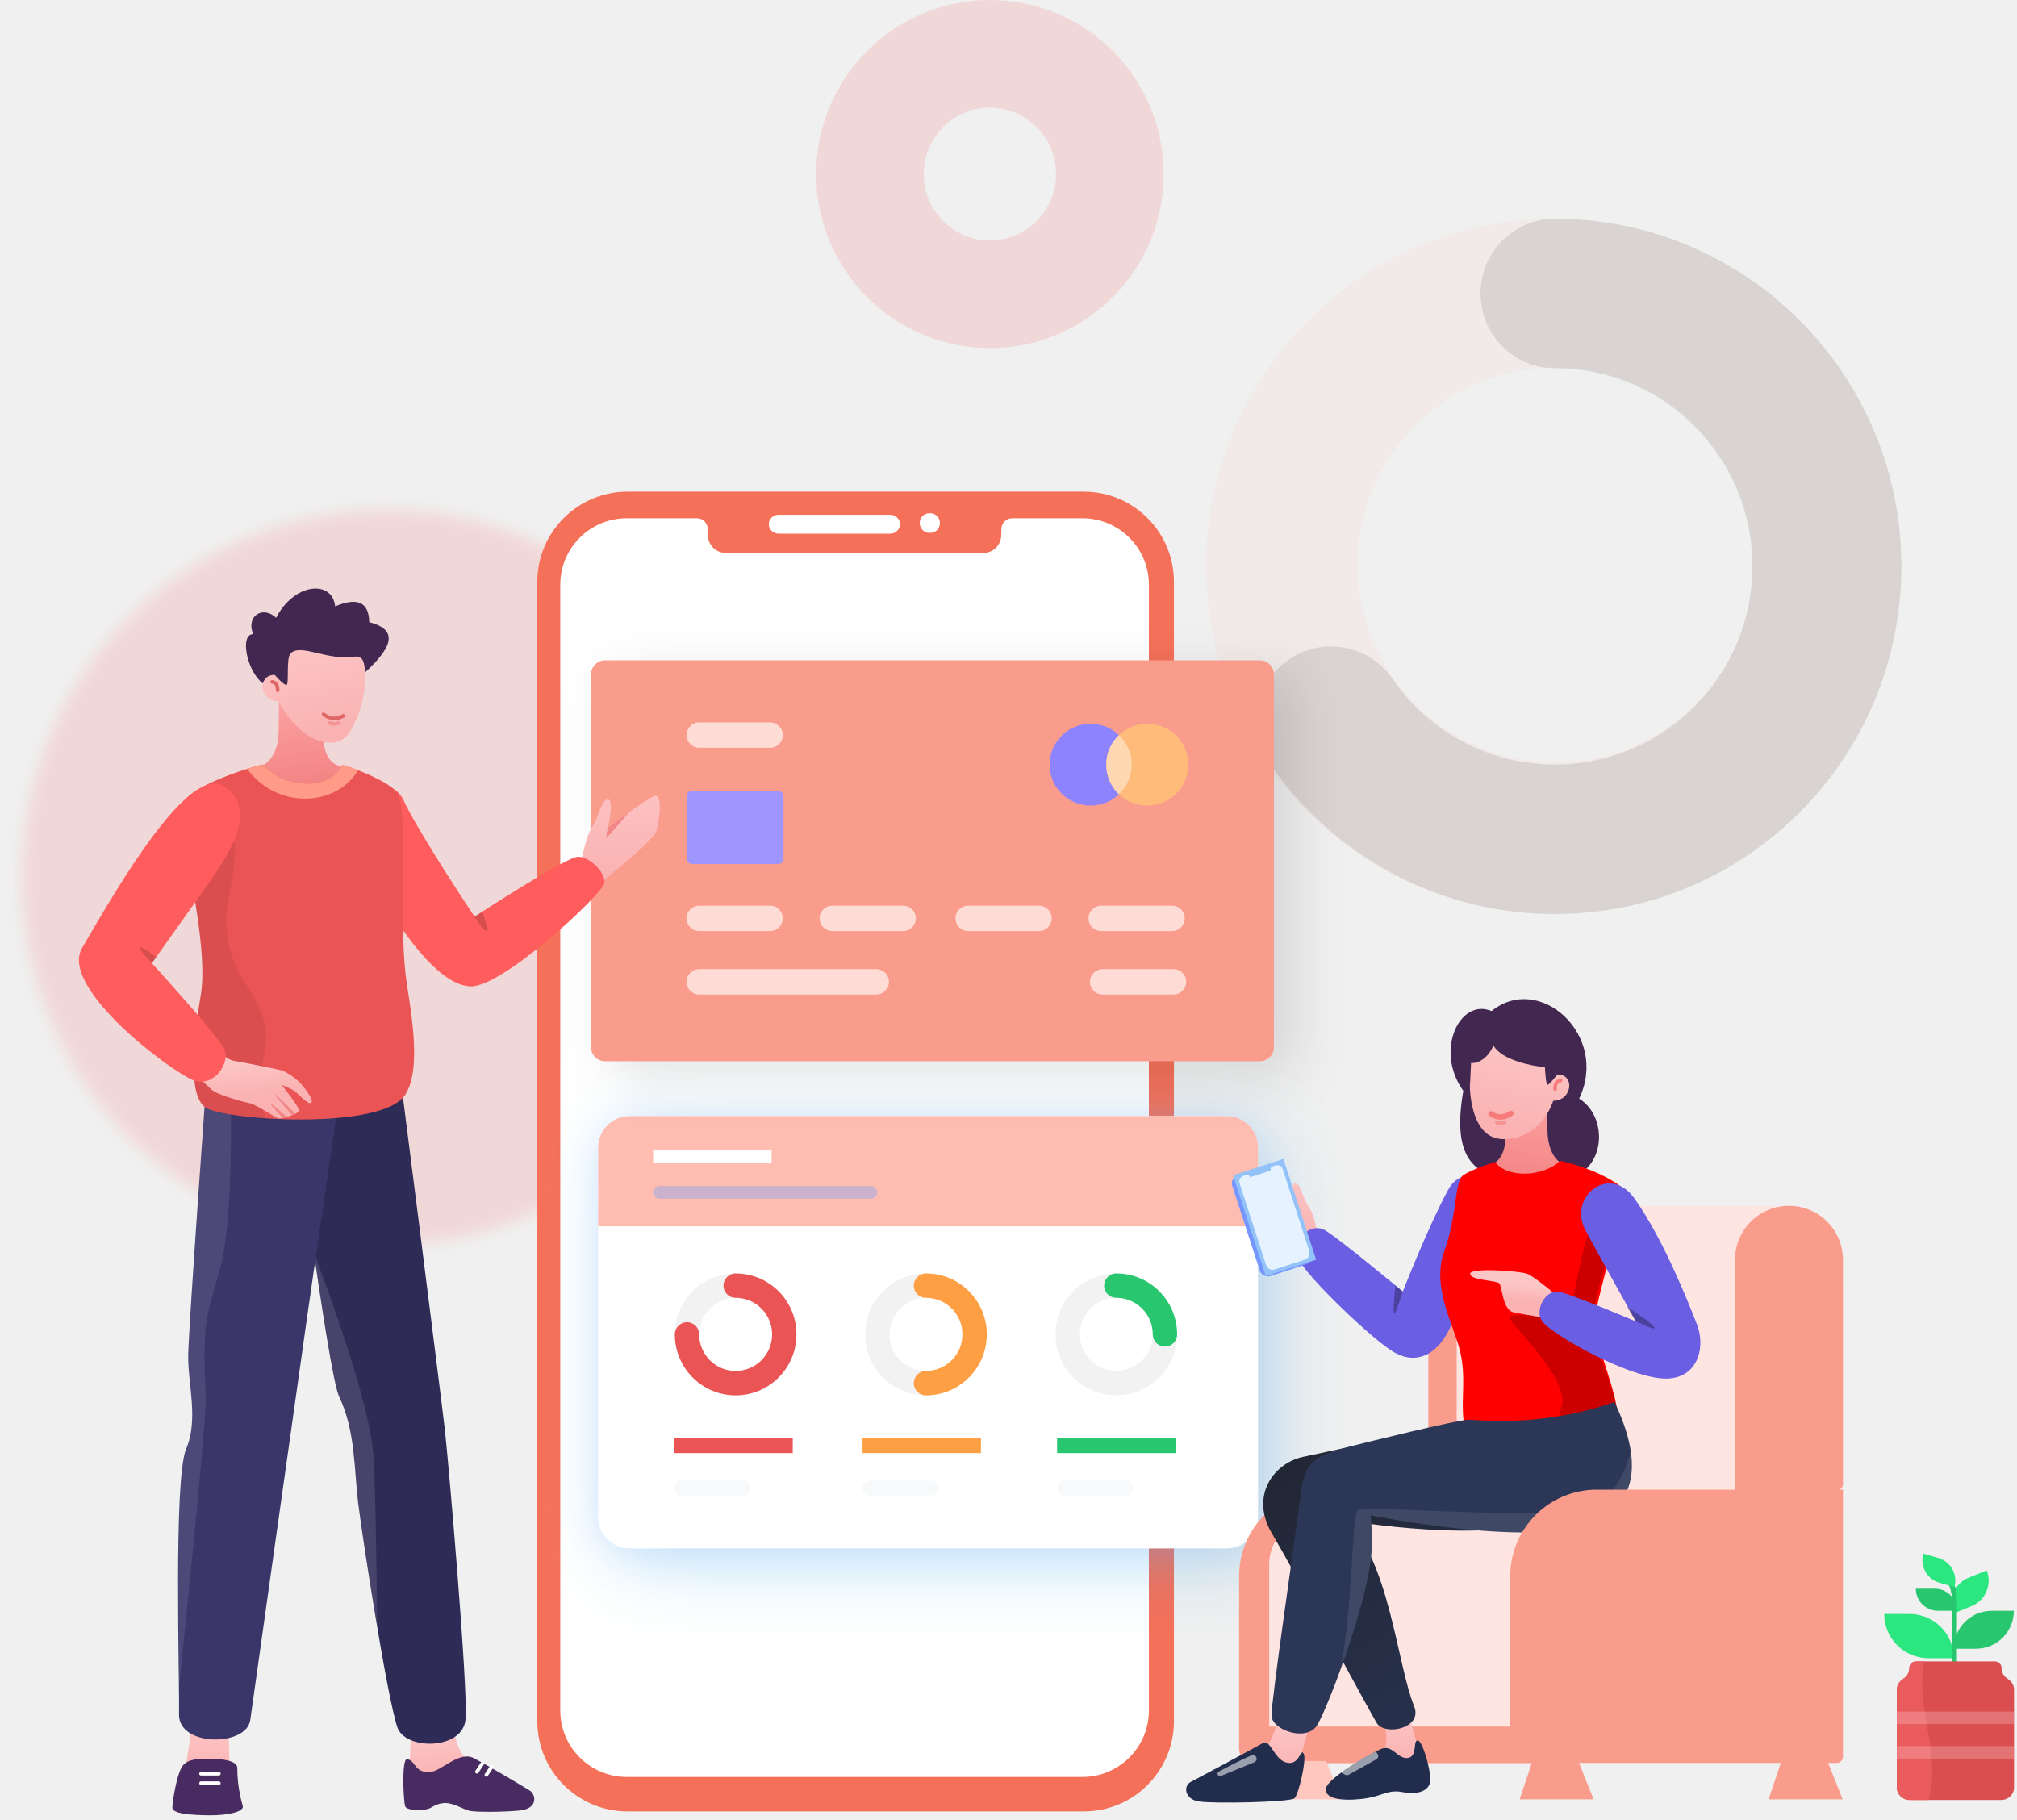
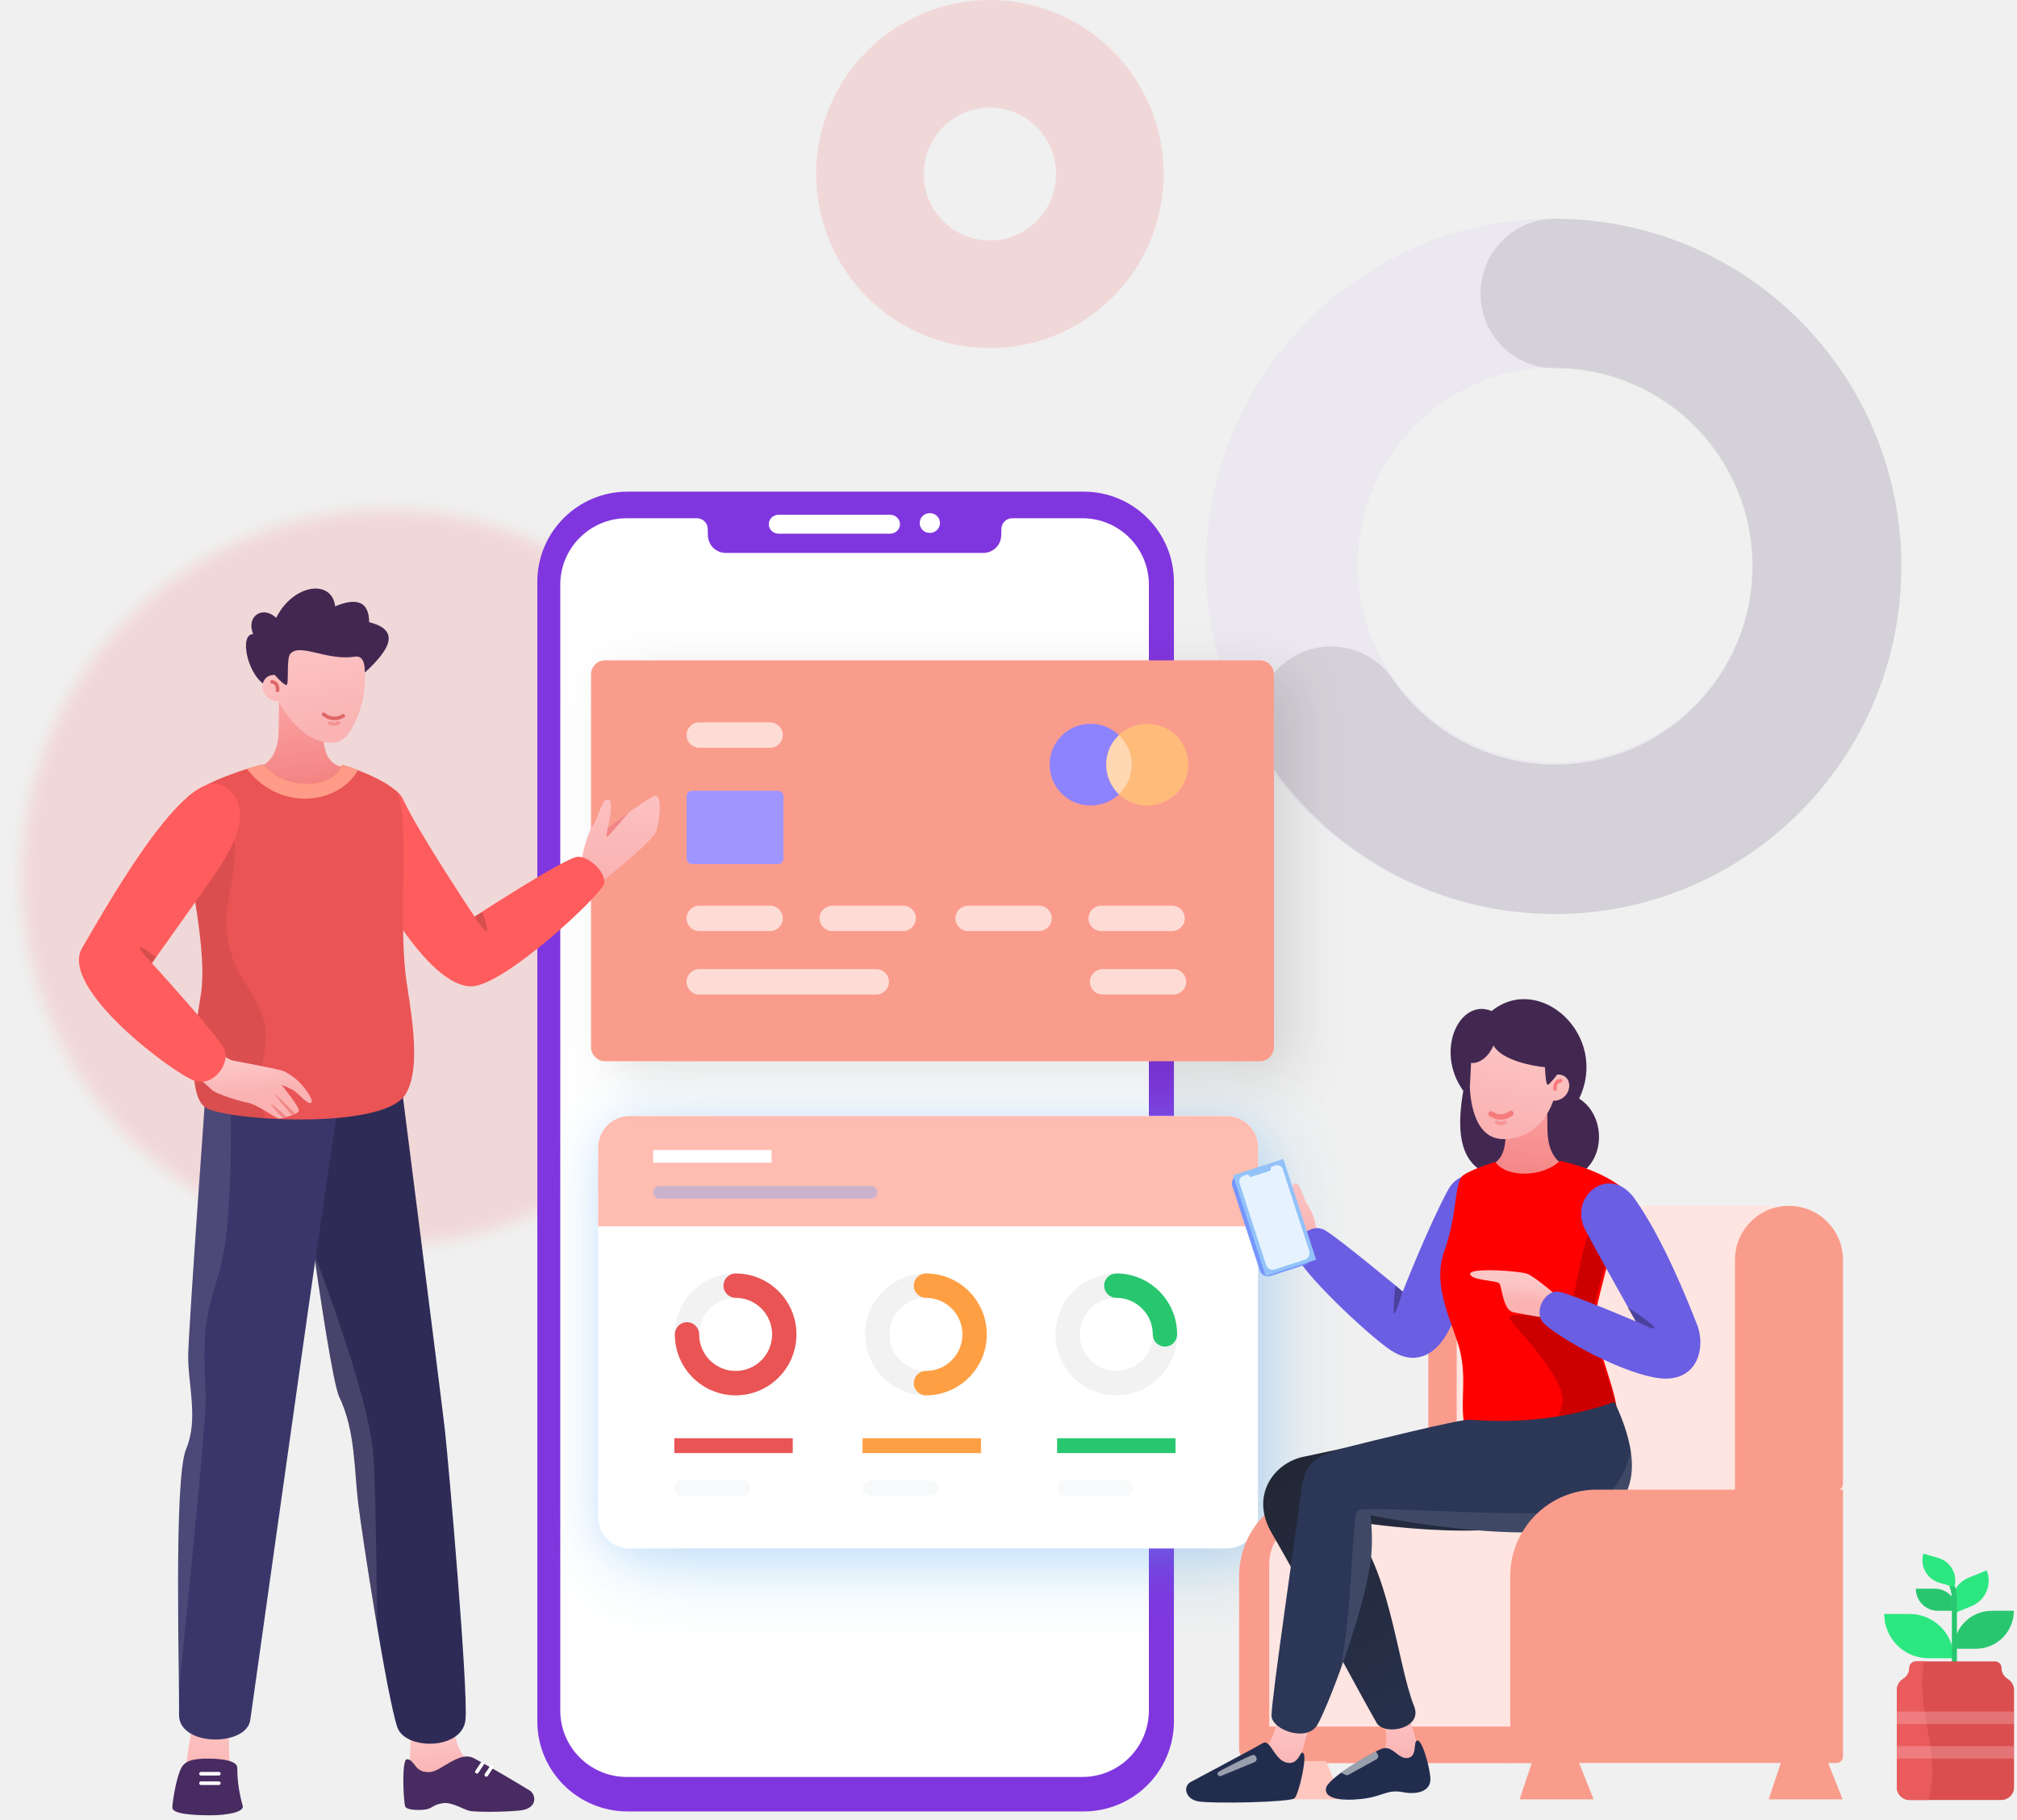
<svg xmlns="http://www.w3.org/2000/svg" xmlns:xlink="http://www.w3.org/1999/xlink" width="562px" height="507px" viewBox="0 0 562 507" version="1.1">
  <defs>
    <filter x="-2.9%" y="-2.9%" width="105.9%" height="105.9%" filterUnits="objectBoundingBox" id="filter-1">
      <feGaussianBlur stdDeviation="2" in="SourceGraphic" />
    </filter>
    <path d="M18.522,0 L38.087,0 C39.71,5.90024691e-16 41.039,1.291 41.086,2.913 L41.142,4.831 C41.219,7.521 43.423,9.661 46.114,9.661 L117.894,9.661 C120.585,9.661 122.788,7.521 122.866,4.831 L122.921,2.913 C122.968,1.291 124.297,2.07451057e-15 125.92,0 L145.486,0 C155.715,-2.00502105e-14 164.008,8.293 164.008,18.522 L164.008,332.223 C164.008,342.452 155.715,350.745 145.486,350.745 L18.522,350.745 C8.293,350.745 -2.29997126e-15,342.452 0,332.223 L0,18.522 C-4.8054561e-15,8.293 8.293,-8.77902741e-15 18.522,0 Z" id="path-2" />
    <path d="M8.757,0 L175.092,0 C179.928,-1.80700981e-14 183.848,3.921 183.848,8.757 L183.848,111.729 C183.848,116.565 179.928,120.486 175.092,120.486 L8.757,120.486 C3.921,120.486 -1.00658751e-14,116.565 0,111.729 L0,8.757 C-5.92265936e-16,3.921 3.921,4.44111258e-15 8.757,0 Z" id="path-4" />
    <filter x="-15.0%" y="-22.8%" width="135.4%" height="153.9%" filterUnits="objectBoundingBox" id="filter-6">
      <feOffset dx="5" dy="5" in="SourceAlpha" result="shadowOffsetOuter1" />
      <feGaussianBlur stdDeviation="10" in="shadowOffsetOuter1" result="shadowBlurOuter1" />
      <feColorMatrix values="0 0 0 0 0.076   0 0 0 0 0.583   0 0 0 0 0.879  0 0 0 0.229 0" type="matrix" in="shadowBlurOuter1" result="shadowMatrixOuter1" />
      <feOffset dx="0" dy="1" in="SourceAlpha" result="shadowOffsetOuter2" />
      <feGaussianBlur stdDeviation="5.5" in="shadowOffsetOuter2" result="shadowBlurOuter2" />
      <feColorMatrix values="0 0 0 0 0.504   0 0 0 0 0.7   0 0 0 0 1  0 0 0 0.234 0" type="matrix" in="shadowBlurOuter2" result="shadowMatrixOuter2" />
      <feMerge>
        <feMergeNode in="shadowMatrixOuter1" />
        <feMergeNode in="shadowMatrixOuter2" />
      </feMerge>
    </filter>
    <path d="M3.944,0 L186.337,0 C188.515,0 190.281,1.771 190.281,3.955 L190.281,107.769 C190.281,109.953 188.515,111.723 186.337,111.723 L3.944,111.723 C1.766,111.723 0,109.953 0,107.769 L0,3.955 C0,1.771 1.766,0 3.944,0 Z" id="path-7" />
    <filter x="-9.5%" y="-17.9%" width="125.2%" height="143.0%" filterUnits="objectBoundingBox" id="filter-8">
      <feOffset dx="6" dy="4" in="SourceAlpha" result="shadowOffsetOuter1" />
      <feGaussianBlur stdDeviation="7" in="shadowOffsetOuter1" result="shadowBlurOuter1" />
      <feColorMatrix values="0 0 0 0 0.019   0 0 0 0 0.019   0 0 0 0 0.019  0 0 0 0.11 0" type="matrix" in="shadowBlurOuter1" />
    </filter>
    <linearGradient x1="42.314%" y1="12.631%" x2="50%" y2="69.62%" id="linearGradient-9">
      <stop stop-color="#FDC6C6" offset="0%" />
      <stop stop-color="#FAB2B2" offset="100%" />
    </linearGradient>
    <linearGradient x1="46.204%" y1="-28.186%" x2="50%" y2="91.05%" id="linearGradient-10">
      <stop stop-color="#FDC6C6" offset="0%" />
      <stop stop-color="#FAB2B2" offset="100%" />
    </linearGradient>
    <linearGradient x1="44.814%" y1="-28.186%" x2="62.813%" y2="121.547%" id="linearGradient-11">
      <stop stop-color="#FFAFAF" offset="0%" />
      <stop stop-color="#F07777" offset="100%" />
    </linearGradient>
    <linearGradient x1="31.713%" y1="-6.922%" x2="55.144%" y2="91.239%" id="linearGradient-12">
      <stop stop-color="#FDC6C6" offset="0%" />
      <stop stop-color="#FAB2B2" offset="100%" />
    </linearGradient>
    <linearGradient x1="45.013%" y1="-28.186%" x2="50%" y2="91.05%" id="linearGradient-13">
      <stop stop-color="#FDC6C6" offset="0%" />
      <stop stop-color="#FAB2B2" offset="100%" />
    </linearGradient>
    <linearGradient x1="42.314%" y1="21.16%" x2="50%" y2="65.142%" id="linearGradient-14">
      <stop stop-color="#FDC6C6" offset="0%" />
      <stop stop-color="#FAB2B2" offset="100%" />
    </linearGradient>
    <linearGradient x1="45.136%" y1="-28.186%" x2="62.017%" y2="121.547%" id="linearGradient-15">
      <stop stop-color="#FFAFAF" offset="0%" />
      <stop stop-color="#F07777" offset="100%" />
    </linearGradient>
    <linearGradient x1="31.713%" y1="-6.211%" x2="55.144%" y2="90.724%" id="linearGradient-16">
      <stop stop-color="#FDC6C6" offset="0%" />
      <stop stop-color="#FAB2B2" offset="100%" />
    </linearGradient>
    <linearGradient x1="42.314%" y1="-3.865%" x2="50%" y2="78.281%" id="linearGradient-17">
      <stop stop-color="#FDC6C6" offset="0%" />
      <stop stop-color="#FAB2B2" offset="100%" />
    </linearGradient>
    <linearGradient x1="28.503%" y1="98.647%" x2="77.061%" y2="9.201%" id="linearGradient-18">
      <stop stop-color="#28324F" offset="0%" />
      <stop stop-color="#222735" offset="100%" />
    </linearGradient>
    <linearGradient x1="44.36%" y1="-28.186%" x2="50%" y2="91.05%" id="linearGradient-19">
      <stop stop-color="#FDC6C6" offset="0%" />
      <stop stop-color="#FAB2B2" offset="100%" />
    </linearGradient>
    <linearGradient x1="42.314%" y1="28.061%" x2="50%" y2="61.519%" id="linearGradient-20">
      <stop stop-color="#FDC6C6" offset="0%" />
      <stop stop-color="#FAB2B2" offset="100%" />
    </linearGradient>
    <linearGradient x1="42.314%" y1="8.533%" x2="50%" y2="71.772%" id="linearGradient-21">
      <stop stop-color="#FDC6C6" offset="0%" />
      <stop stop-color="#FAB2B2" offset="100%" />
    </linearGradient>
    <path d="M5.338,0 L27.313,0 C28.339,0 29.171,0.815 29.171,1.82 L29.171,1.872 C29.171,2.984 29.712,4.03 30.626,4.688 L31.196,5.099 C32.111,5.757 32.651,6.803 32.651,7.915 L32.651,35.125 C32.651,37.055 31.053,38.62 29.082,38.62 L3.568,38.62 C1.598,38.62 1.64410348e-13,37.055 1.64410348e-13,35.125 L1.64410348e-13,7.915 C1.64410348e-13,6.803 0.54,5.757 1.455,5.099 L2.024,4.688 C2.878,4.074 3.405,3.122 3.472,2.094 L3.479,1.82 C3.479,0.815 4.311,0 5.338,0 Z" id="path-22" />
  </defs>
  <g id="📝-Pages-New" stroke="none" stroke-width="1" fill="none" fill-rule="evenodd">
    <g id="Error" transform="translate(-436, -279)">
      <g id="Illustration" transform="translate(442, 294)">
        <g id="Shape">
          <ellipse id="Oval" fill="red" opacity="0.1" filter="url(#filter-1)" cx="101.745" cy="229.5" rx="101.745" ry="102.5" />
-           <path d="M426.906,45.956 C373.404,45.956 330.032,89.326 330.032,142.826 C330.032,196.326 373.404,239.696 426.906,239.696 C480.408,239.696 523.78,196.326 523.78,142.826 C523.78,89.326 480.408,45.956 426.906,45.956 Z M427.346,87.346 C457.745,87.346 482.388,111.988 482.388,142.386 C482.388,172.784 457.745,197.426 427.346,197.426 C396.947,197.426 372.304,172.784 372.304,142.386 C372.304,111.988 396.947,87.346 427.346,87.346 Z" id="Oval" fill="#F57059" fill-rule="nonzero" opacity="0.05" />
+           <path d="M426.906,45.956 C373.404,45.956 330.032,89.326 330.032,142.826 C330.032,196.326 373.404,239.696 426.906,239.696 C480.408,239.696 523.78,196.326 523.78,142.826 C523.78,89.326 480.408,45.956 426.906,45.956 Z M427.346,87.346 C457.745,87.346 482.388,111.988 482.388,142.386 C482.388,172.784 457.745,197.426 427.346,197.426 C396.947,197.426 372.304,172.784 372.304,142.386 C372.304,111.988 396.947,87.346 427.346,87.346 Z" id="Oval" fill="#8036de" fill-rule="nonzero" opacity="0.05" />
          <ellipse id="Oval" stroke="red" stroke-width="30" opacity="0.1" cx="269.823" cy="33.5" rx="33.416" ry="33.5" />
          <path d="M427.271,45.956 C480.572,45.956 523.78,89.326 523.78,142.826 C523.78,196.326 480.572,239.696 427.271,239.696 C395.161,239.696 365.687,223.816 347.797,197.796 C341.287,188.326 343.657,175.352 353.091,168.817 C362.43,162.348 375.192,164.615 381.764,173.849 L381.961,174.131 C392.182,188.997 408.951,198.032 427.271,198.032 C457.647,198.032 482.271,173.315 482.271,142.826 C482.271,112.642 458.137,88.116 428.181,87.628 L427.271,87.621 C415.809,87.621 406.517,78.294 406.517,66.788 C406.517,55.283 415.809,45.956 427.271,45.956 Z" id="Path" fill="#000" fill-rule="nonzero" opacity="0.1" />
        </g>
        <g id="Mobile-Banking-App" transform="translate(16, 122)">
          <g id="Phone3" transform="translate(127.7104, 0)">
-             <path d="M25.137,0 L152.247,0 C166.13,-2.55022564e-15 177.384,11.254 177.384,25.137 L177.384,342.625 C177.384,356.508 166.13,367.762 152.247,367.762 L25.137,367.762 C11.254,367.762 -2.32880507e-14,356.508 -2.49882011e-14,342.625 L-2.49882011e-14,25.137 C-2.66883515e-14,11.254 11.254,2.55022564e-15 25.137,0 Z" id="Rectangle" fill="#F57059" />
+             <path d="M25.137,0 L152.247,0 C166.13,-2.55022564e-15 177.384,11.254 177.384,25.137 L177.384,342.625 C177.384,356.508 166.13,367.762 152.247,367.762 L25.137,367.762 C11.254,367.762 -2.32880507e-14,356.508 -2.49882011e-14,342.625 L-2.49882011e-14,25.137 C-2.66883515e-14,11.254 11.254,2.55022564e-15 25.137,0 Z" id="Rectangle" fill="#8036de" />
            <g id="Group-48" transform="translate(6.397456, 7.41094)">
              <mask id="mask-3" fill="white">
                <use xlink:href="#path-2" />
              </mask>
              <use id="Rectangle" fill="#FFFFFF" xlink:href="#path-2" />
              <ellipse id="Oval" fill-opacity="0.549" fill="#E97EFF" mask="url(#mask-3)" cx="62.18" cy="213.477" rx="14.067" ry="14.053" />
              <path d="M24.589,60.217 L140.653,60.217 C143.199,60.217 145.264,62.281 145.264,64.828 C145.264,67.374 143.199,69.439 140.653,69.439 L24.589,69.439 C22.043,69.439 19.978,67.374 19.978,64.828 C19.978,62.281 22.043,60.217 24.589,60.217 Z" id="Rectangle" fill-opacity="0.549" fill="#E97EFF" mask="url(#mask-3)" />
            </g>
            <path d="M98.307,6.438 C99.824,6.438 101.054,7.618 101.054,9.073 C101.054,10.496 99.878,11.655 98.408,11.706 L98.307,11.708 L67.24,11.708 C65.722,11.708 64.492,10.528 64.492,9.073 C64.492,7.65 65.668,6.491 67.139,6.44 L67.24,6.438 L98.307,6.438 Z" id="Path" fill="#fff" fill-rule="nonzero" />
            <path d="M109.441,5.999 C110.958,5.999 112.188,7.228 112.188,8.744 C112.188,10.226 111.012,11.434 109.542,11.487 L109.441,11.488 L109.297,11.488 C107.779,11.488 106.549,10.26 106.549,8.744 C106.549,7.262 107.725,6.054 109.196,6.001 L109.297,5.999 L109.441,5.999 Z" id="Path" fill="#fff" fill-rule="nonzero" />
          </g>
          <g id="BoardPieChart" transform="translate(144.6719, 174)">
            <mask id="mask-5" fill="white">
              <use xlink:href="#path-4" />
            </mask>
            <g id="Rectangle">
              <use fill="black" fill-opacity="1" filter="url(#filter-6)" xlink:href="#path-4" />
              <use fill="#FFFFFF" fill-rule="evenodd" xlink:href="#path-4" />
            </g>
            <polygon id="Rectangle" fill="#ffbcb0" mask="url(#mask-5)" points="-4.125 -4.725 188.562 -4.725 188.562 30.712 -4.125 30.712" />
            <path d="M17.093,19.49 L76.01,19.49 C76.989,19.49 77.782,20.284 77.782,21.262 C77.782,22.241 76.989,23.034 76.01,23.034 L17.093,23.034 C16.114,23.034 15.321,22.241 15.321,21.262 C15.321,20.284 16.114,19.49 17.093,19.49 Z" id="Rectangle" fill="#6FA3FF" opacity="0.366" mask="url(#mask-5)" />
            <rect id="Rectangle" fill="#FFFFFF" mask="url(#mask-5)" x="15.321" y="9.45" width="32.998" height="3.544" />
            <rect id="Rectangle" fill="#EA5455" mask="url(#mask-5)" x="21.213" y="89.774" width="32.998" height="4.134" />
            <path d="M23.28,101.586 L40.359,101.586 C41.501,101.586 42.427,102.512 42.427,103.653 C42.427,104.795 41.501,105.72 40.359,105.72 L23.28,105.72 C22.139,105.72 21.213,104.795 21.213,103.653 C21.213,102.512 22.139,101.586 23.28,101.586 Z" id="Rectangle" fill="#F8F9FA" mask="url(#mask-5)" />
            <rect id="Rectangle" fill="#FF9F43" fill-rule="nonzero" mask="url(#mask-5)" x="73.657" y="89.774" width="32.998" height="4.134" />
            <path d="M75.724,101.586 L92.803,101.586 C93.945,101.586 94.87,102.512 94.87,103.653 C94.87,104.795 93.945,105.72 92.803,105.72 L75.724,105.72 C74.583,105.72 73.657,104.795 73.657,103.653 C73.657,102.512 74.583,101.586 75.724,101.586 Z" id="Rectangle" fill="#F8F9FA" mask="url(#mask-5)" />
            <rect id="Rectangle" fill="#28C76F" mask="url(#mask-5)" x="127.869" y="89.774" width="32.998" height="4.134" />
            <path d="M129.936,101.586 L147.015,101.586 C148.157,101.586 149.082,102.512 149.082,103.653 C149.082,104.795 148.157,105.72 147.015,105.72 L129.936,105.72 C128.794,105.72 127.869,104.795 127.869,103.653 C127.869,102.512 128.794,101.586 129.936,101.586 Z" id="Rectangle" fill="#F8F9FA" mask="url(#mask-5)" />
            <g id="Group-37" mask="url(#mask-5)">
              <g transform="translate(21.21326, 46.65873)" id="Group-5">
                <g transform="translate(0.147314, 0.147654)" />
              </g>
            </g>
            <g id="Group-3" mask="url(#mask-5)">
              <g transform="translate(127.4269, 43.8533)">
                <path d="M16.941,33.96 C26.297,33.96 33.882,26.358 33.882,16.98 C33.882,7.602 26.297,0 16.941,0 C7.585,0 0,7.602 0,16.98 C0,26.358 7.585,33.96 16.941,33.96 Z M16.941,27.168 C11.327,27.168 6.776,22.607 6.776,16.98 C6.776,11.353 11.327,6.792 16.941,6.792 C22.555,6.792 27.106,11.353 27.106,16.98 C27.106,22.607 22.555,27.168 16.941,27.168 Z" id="Oval" fill="#F2F2F2" />
                <path d="M33.882,16.98 C33.882,7.602 26.297,0 16.941,0 C15.07,0 13.553,1.52 13.553,3.396 C13.553,5.272 15.07,6.792 16.941,6.792 C22.491,6.792 27.002,11.25 27.104,16.789 L27.106,16.98 C27.106,18.856 28.623,20.376 30.494,20.376 C32.365,20.376 33.882,18.856 33.882,16.98 Z" id="Path" fill="#28C76F" />
              </g>
            </g>
            <g id="Group-4" mask="url(#mask-5)">
              <g transform="translate(74.39373, 43.8533)">
                <path d="M16.941,33.96 C26.297,33.96 33.882,26.358 33.882,16.98 C33.882,7.602 26.297,0 16.941,0 C7.585,0 0,7.602 0,16.98 C0,26.358 7.585,33.96 16.941,33.96 Z M16.941,27.168 C11.327,27.168 6.776,22.607 6.776,16.98 C6.776,11.353 11.327,6.792 16.941,6.792 C22.555,6.792 27.106,11.353 27.106,16.98 C27.106,22.607 22.555,27.168 16.941,27.168 Z" id="Oval" fill="#F2F2F2" fill-rule="evenodd" />
                <path d="M16.941,33.96 C26.297,33.96 33.882,26.358 33.882,16.98 C33.882,7.602 26.297,0 16.941,0 C15.07,0 13.553,1.52 13.553,3.396 C13.553,5.272 15.07,6.792 16.941,6.792 C22.555,6.792 27.106,11.353 27.106,16.98 C27.106,22.543 22.658,27.065 17.132,27.167 L16.941,27.168 C15.07,27.168 13.553,28.689 13.553,30.564 C13.553,32.44 15.07,33.96 16.941,33.96 Z" id="Path" fill="#FF9F43" fill-rule="nonzero" />
              </g>
            </g>
            <g id="Group-6" mask="url(#mask-5)">
              <g transform="translate(21.36058, 43.8533)">
                <path d="M16.941,33.96 C26.297,33.96 33.882,26.358 33.882,16.98 C33.882,7.602 26.297,0 16.941,0 C7.585,0 0,7.602 0,16.98 C0,26.358 7.585,33.96 16.941,33.96 Z M16.941,27.168 C11.327,27.168 6.776,22.607 6.776,16.98 C6.776,11.353 11.327,6.792 16.941,6.792 C22.555,6.792 27.106,11.353 27.106,16.98 C27.106,22.607 22.555,27.168 16.941,27.168 Z" id="Oval" fill="#F2F2F2" />
                <path d="M0,16.98 C0,26.358 7.585,33.96 16.941,33.96 C26.297,33.96 33.882,26.358 33.882,16.98 C33.882,7.602 26.297,0 16.941,0 C15.07,0 13.553,1.52 13.553,3.396 C13.553,5.272 15.07,6.792 16.941,6.792 C22.555,6.792 27.106,11.353 27.106,16.98 C27.106,22.607 22.555,27.168 16.941,27.168 C11.327,27.168 6.776,22.607 6.776,16.98 C6.776,15.105 5.259,13.584 3.388,13.584 C1.517,13.584 0,15.105 0,16.98 Z" id="Path" fill="#EA5455" />
              </g>
            </g>
          </g>
          <g id="VisaCard2" transform="translate(142.6764, 47)">
            <g id="Rectangle">
              <use fill="black" fill-opacity="1" filter="url(#filter-8)" xlink:href="#path-7" />
              <use fill="#fa9c8c" fill-rule="evenodd" xlink:href="#path-7" />
            </g>
            <g id="Group-46" transform="translate(26.61962, 16.69957)">
              <g id="Group-45" transform="translate(0, 0.982327)">
                <g id="Group-43" transform="translate(101.1545, 0)">
                  <ellipse id="Oval" fill="#8E83FF" cx="11.437" cy="11.395" rx="11.437" ry="11.395" />
                  <ellipse id="Oval-Copy-10" fill="#FFBB7A" cx="27.211" cy="11.395" rx="11.437" ry="11.395" />
                  <path d="M19.22,3.243 L19.325,3.145 C21.511,5.22 22.873,8.149 22.873,11.395 C22.873,14.641 21.511,17.57 19.325,19.645 C17.137,17.571 15.775,14.641 15.775,11.395 C15.775,8.2 17.094,5.312 19.22,3.243 L19.325,3.145 L19.22,3.243 Z" id="Path" fill-opacity="0.416" fill="#FFFFFF" />
                </g>
                <path d="M1.577,18.664 L25.437,18.664 C26.308,18.664 27.014,19.368 27.014,20.236 L27.014,37.525 C27.014,38.393 26.308,39.097 25.437,39.097 L1.577,39.097 C0.706,39.097 4.37832775e-14,38.393 4.37832775e-14,37.525 L4.37832775e-14,20.236 C4.37832775e-14,19.368 0.706,18.664 1.577,18.664 Z" id="Rectangle" fill="#9F95FF" />
              </g>
              <g id="Group-44" transform="translate(0, 0.589397)" fill="#FFFFFF" fill-opacity="0.647">
                <path d="M3.549,51.081 L23.268,51.081 C25.228,51.081 26.817,52.664 26.817,54.617 C26.817,56.57 25.228,58.154 23.268,58.154 L3.549,58.154 C1.589,58.154 -9.10692171e-14,56.57 -9.10692171e-14,54.617 C-9.10692171e-14,52.664 1.589,51.081 3.549,51.081 Z" id="Rectangle" />
                <path d="M3.549,68.763 L52.845,68.763 C54.805,68.763 56.394,70.346 56.394,72.299 C56.394,74.252 54.805,75.836 52.845,75.836 L3.549,75.836 C1.589,75.836 -8.7566555e-14,74.252 -8.7566555e-14,72.299 C-8.7566555e-14,70.346 1.589,68.763 3.549,68.763 Z" id="Rectangle" />
                <path d="M115.943,68.763 L135.661,68.763 C137.622,68.763 139.211,70.346 139.211,72.299 C139.211,74.252 137.622,75.836 135.661,75.836 L115.943,75.836 C113.983,75.836 112.394,74.252 112.394,72.299 C112.394,70.346 113.983,68.763 115.943,68.763 Z" id="Rectangle" />
                <path d="M3.549,0 L23.268,0 C25.228,0 26.817,1.583 26.817,3.536 C26.817,5.489 25.228,7.073 23.268,7.073 L3.549,7.073 C1.589,7.073 0,5.489 0,3.536 C0,1.583 1.589,0 3.549,0 Z" id="Rectangle" />
                <path d="M40.62,51.081 L60.338,51.081 C62.298,51.081 63.887,52.664 63.887,54.617 C63.887,56.57 62.298,58.154 60.338,58.154 L40.62,58.154 C38.659,58.154 37.07,56.57 37.07,54.617 C37.07,52.664 38.659,51.081 40.62,51.081 Z" id="Rectangle-Copy-38" />
                <path d="M78.479,51.081 L98.197,51.081 C100.157,51.081 101.746,52.664 101.746,54.617 C101.746,56.57 100.157,58.154 98.197,58.154 L78.479,58.154 C76.518,58.154 74.929,56.57 74.929,54.617 C74.929,52.664 76.518,51.081 78.479,51.081 Z" id="Rectangle-Copy-39" />
                <path d="M115.549,51.081 L135.267,51.081 C137.227,51.081 138.816,52.664 138.816,54.617 C138.816,56.57 137.227,58.154 135.267,58.154 L115.549,58.154 C113.589,58.154 112,56.57 112,54.617 C112,52.664 113.589,51.081 115.549,51.081 Z" id="Rectangle-Copy-40" />
              </g>
            </g>
          </g>
          <g id="Men1.1" transform="translate(0, 27)">
            <g id="LLeg" transform="translate(58.5127, 131.4736)">
              <path d="M45.86,184.217 C45.86,184.217 45.724,192.9 51.056,195.984 C56.388,199.069 64.65,204.8 64.65,204.8 L33.223,205.865 L34.119,184.139 L45.86,184.217 Z" id="Path" fill="url(#linearGradient-9)" />
              <path d="M32.892,194.731 C35.322,194.982 34.791,198.497 39.2,198.326 C42.413,198.201 47.424,192.275 51.546,194.47 C57.837,197.82 65.214,202.338 67.023,203.413 C68.832,204.49 69.547,208.547 64.202,209.045 C59.09,209.521 52.191,209.468 50.462,209.153 C48.734,208.838 45.528,206.634 42.948,206.986 C40.369,207.339 40.075,208.228 38.634,208.622 C37.192,209.016 32.841,209.101 32.39,207.886 C31.872,206.492 31.353,194.573 32.892,194.731 Z" id="Path" fill="#482B61" />
              <path d="M30.456,-1.74975703e-14 C30.456,-1.74975703e-14 42.444,94.099 43.447,102.998 C44.449,111.898 49.952,175.205 49.199,183.65 C48.432,192.25 32.344,192.296 30.186,185.808 C27.232,176.926 20.404,132.541 19.274,123.272 C18.145,114.003 18.542,103.242 14.003,93.751 C10.753,86.956 -3.0465246e-14,2.413 -3.0465246e-14,2.413 L30.456,-1.74975703e-14 Z" id="Path" fill="#2F2B57" />
              <path d="M23.41,108.74 L23.452,109.164 C23.91,114.079 24.294,130.36 24.603,158.008 L23.913,153.878 C21.749,140.784 19.828,127.813 19.274,123.272 C18.169,114.196 18.526,103.69 14.28,94.346 L14.003,93.751 C12.573,90.761 9.689,72.711 6.908,53.437 L7.782,55.775 C17.065,80.742 22.275,98.398 23.41,108.74 Z" id="Path" fill-opacity="0.192" fill="#FFFFFF" opacity="0.591" />
              <line x1="53.869" y1="195.981" x2="52.366" y2="198.23" id="Path-10" stroke="#FFFFFF" stroke-linecap="round" />
              <line x1="56.495" y1="196.86" x2="54.991" y2="199.11" id="Path-10" stroke="#FFFFFF" stroke-linecap="round" />
            </g>
            <g id="RLeg" transform="translate(25.69442, 133.7766)">
              <polygon id="Path" fill="url(#linearGradient-10)" points="5.654 183.906 2.842 202.896 16.435 202.827 15.99 183.553" />
              <path d="M0.337,205.968 C0.291,204.86 1.323,197.674 2.842,194.829 C3.943,192.765 6.386,192.281 9.96,192.267 C14.57,192.249 18.422,192.946 18.417,194.829 C18.401,200.589 19.861,205.019 19.96,205.526 C20.248,207.011 16.125,208.119 10.493,208.063 C5.884,208.017 0.408,207.696 0.337,205.968 Z" id="Path" fill="#482B61" />
              <path d="M47.865,0.787 C47.865,0.787 41.632,42.784 37.86,69.357 C34.152,95.469 23.173,173.355 22.038,181.509 C20.997,188.994 1.985,188.994 2.185,179.929 C2.385,170.864 0.625,114.376 4.165,106.012 C7.705,97.649 4.623,87.915 4.752,79.79 C4.881,71.665 9.972,1.33 9.972,1.33 L47.865,0.787 Z" id="Path" fill="#3A3669" />
              <path d="M13.768,55.248 L13.47,56.328 C9.861,69.296 8.616,70.464 9.638,91.147 L9.649,91.567 C9.685,96.771 7.21,123.698 2.225,172.349 L2.203,169.325 C2.028,149.477 1.297,113.592 4.075,106.237 L4.165,106.012 C7.705,97.649 4.623,87.915 4.752,79.79 C4.881,71.665 9.972,1.33 9.972,1.33 L16.475,1.236 L16.542,4.458 C17.01,29.62 16.085,46.549 13.768,55.248 L13.768,55.248 Z" id="Path" fill-opacity="0.192" fill="#FFFFFF" opacity="0.462" />
              <line x1="8.313" y1="196.479" x2="13.289" y2="196.479" id="Path-9" stroke="#FFFFFF" stroke-linecap="round" />
              <line x1="8.313" y1="199.118" x2="13.289" y2="199.118" id="Path-9" stroke="#FFFFFF" stroke-linecap="round" />
            </g>
            <g id="Head" transform="translate(46.01984, 0)">
              <path d="M4.223,49.711 C4.223,49.711 9.43,48.483 9.611,39.907 C9.792,31.331 9.665,28.404 9.665,28.404 L22.01,28.196 C22.01,28.196 22.135,37.754 22.136,41.211 C22.141,50.495 28.578,49.711 28.578,49.711 C28.578,49.711 27.24,57.24 16.847,57.827 C8.732,58.287 4.223,49.711 4.223,49.711 Z" id="Path" fill="url(#linearGradient-11)" />
              <g id="Head1" transform="translate(0.513241, 0)">
                <path d="M8.018,24.069 C2.901,23.87 3.736,31.399 9.051,31.389 C9.051,31.389 14.763,42.933 23.732,42.963 C28.052,42.977 29.462,39.11 30.757,36.395 C32.052,33.68 33.002,29.618 33.081,27.132 C33.166,24.481 33.177,15.77 33.177,15.77 L7.819,15.759 L8.018,24.069 Z" id="Path" fill="url(#linearGradient-12)" />
                <path d="M23.37,37.586 C24.177,37.927 25.074,37.728 25.743,37.337" id="Path" stroke="#F49494" stroke-linecap="round" transform="translate(24.55681, 37.54876) rotate(6) translate(-24.55681, -37.54876) " />
                <path d="M8.529,28.493 C8.852,27.328 8.711,26.311 7.56,25.848" id="Path-8" stroke="#DE6767" stroke-linecap="round" transform="translate(8.119765, 27.17047) rotate(-13) translate(-8.119765, -27.17047) " />
                <path d="M8.018,24.069 C8.018,24.069 10.371,26.799 11.241,26.874 C12.112,26.949 11.119,19.487 12.401,18.128 C15.217,15.14 22.574,20.216 30.311,18.976 C32.222,18.67 33.16,20.15 33.126,23.415 C40.358,16.786 42.98,11.557 34.338,9.373 C34.269,3.763 31.058,2.355 24.849,4.957 C24.019,-2.622 13.291,-1.478 8.408,8.164 C4.873,4.707 -0.095,7.498 2.014,12.699 C-1.792,12.699 0.191,22.925 4.676,26.439 C5.211,24.904 6.189,24.069 8.018,24.069 Z" id="Path" fill="#422851" />
                <path d="M21.815,34.324 C21.815,34.324 23.572,37.18 27.012,36.159" id="Path" stroke="#DE6767" stroke-linecap="round" transform="translate(24.41357, 35.35145) rotate(-15) translate(-24.41357, -35.35145) " />
              </g>
            </g>
            <g id="LArm" transform="translate(75.02373, 54.90718)">
              <g id="Group-3" transform="translate(76.13706, 15.72189) rotate(4) translate(-76.13706, -15.72189) translate(65.13706, 2.221892)">
                <path d="M-6.9945718e-14,20.903 C-6.9945718e-14,20.903 0.893,12.681 2.627,9.701 C4.36,6.72 4.589,1.9 6.425,1.948 C8.26,1.997 6.968,9.757 6.968,9.757 C6.968,9.757 15.025,2.783 18.729,0.315 C22.109,-1.936 20.903,8.572 20.445,9.932 C19.355,13.172 5.027,26.111 5.027,26.111 C5.027,26.111 0.382,21.603 -6.9945718e-14,20.903 Z" id="Path" fill="url(#linearGradient-13)" />
                <path d="M6.968,9.757 C6.671,11.527 6.627,12.404 6.836,12.39 C7.045,12.375 8.915,9.963 12.444,5.155 L6.968,9.757 Z" id="Path" fill="#F28585" />
              </g>
              <path d="M15.44,4.122 C19.608,13.161 35.197,36.516 35.197,36.516 C35.197,36.516 60.742,19.861 63.992,19.826 C67.243,19.792 71.656,24.105 71.379,27.082 C71.101,30.058 43.132,56.166 34.162,55.947 C20.214,55.605 2.724,19.334 0.928,14.486 C-3.882,1.5 11.375,-4.694 15.44,4.122 Z" id="Path" fill="#FF5C5D" />
              <path d="M35.104,36.499 C37.071,39.38 38.23,40.726 38.582,40.536 C38.935,40.347 38.548,38.587 37.423,35.254 L35.104,36.499 Z" id="Path-5" fill-opacity="0.16" fill="#000000" />
            </g>
            <g id="Body" transform="translate(28.63671, 49.0406)">
              <path d="M0.131,11.435 C-1.177,17.711 7.785,49.341 5.319,64.138 C3.369,75.841 1.507,91.955 6.562,95.533 C11.708,99.175 56.008,102.067 62.322,91.955 C67.331,83.932 63.231,66.141 62.322,58.025 C60.51,41.834 63.246,13.854 60.172,8.131 C58.265,4.581 45.265,0.003 44.777,0.144 C44.288,0.286 43.14,5.317 34.92,5.317 C26.7,5.317 23.07,0.144 22.628,0.003 C22.186,-0.139 1.316,5.757 0.131,11.435 Z" id="Path" fill="#EA5455" />
              <path d="M22.607,2.99938892e-05 L22.628,0.003 C23.07,0.144 26.7,5.317 34.92,5.317 C43.14,5.317 44.288,0.286 44.777,0.144 C44.953,0.093 46.759,0.657 49.085,1.565 L49.075,1.672 C43.199,11.539 27.041,12.755 18.404,1.467 L18.208,1.206 L19.172,0.907 C20.936,0.37 22.198,0.048 22.542,0.005 L22.607,2.99938892e-05 Z" id="Path" fill="#FF9B86" />
              <path d="M0.159,15.794 L0.883,15.895 C8.567,16.994 13.073,18.732 14.402,21.111 C15.274,22.672 14.869,27.951 13.186,36.948 L13.007,37.892 C11.446,46.047 13.231,54.484 17.943,61.29 L18.208,61.666 C19.802,63.896 21.271,66.832 22.616,70.474 C25.735,78.922 19.1,86.04 23.302,98.608 L22.444,98.545 C14.634,97.947 8.317,96.774 6.562,95.533 C1.507,91.955 3.369,75.841 5.319,64.138 C7.418,51.547 1.242,26.77 0.159,15.794 Z" id="Path" fill-opacity="0.067" fill="#000000" />
            </g>
            <g id="Rarm" transform="translate(0, 54.33058)">
              <g id="Group-2" transform="translate(32.00589, 73.3703)">
                <path d="M5.768,0 C5.768,0 8.717,3.479 11.234,3.912 C13.751,4.345 24.285,6.405 24.928,6.711 C25.536,6.999 27.614,8.093 29.391,9.848 C30.931,11.37 33.594,14.976 32.701,15.596 C31.747,16.26 29.169,13.007 27.876,12.203 C26.52,11.36 24.436,10.613 24.436,10.613 C24.436,10.613 29.591,16.832 29.263,17.919 C29.024,18.712 24.64,20.066 23.703,19.964 C22.766,19.862 17.601,16.081 15.279,15.641 C13.669,15.336 6.46,13.383 4.94,11.917 C3.42,10.45 -3.48174241e-14,7.473 -3.48174241e-14,7.473 L5.768,0 Z" id="Path" fill="url(#linearGradient-14)" />
                <path d="M28.269,18.639 C24.673,15.016 22.8,13.235 22.65,13.296 C22.5,13.358 24.067,15.265 27.35,19.018 L28.269,18.639 Z" id="Path" fill="#F28585" />
                <path d="M25.865,19.532 C23.171,17.064 21.736,15.889 21.56,16.008 C21.384,16.127 22.463,17.402 24.796,19.834 L25.865,19.532 Z" id="Path" fill="#F28585" />
              </g>
              <path d="M40.706,0.901 C49.036,6.763 43.471,17.417 36.56,27.191 C30.105,36.319 20.321,50.07 20.321,50.07 C20.321,50.07 38.718,70.223 40.496,73.952 C42.273,77.68 37.734,84.683 32.093,82.771 C26.45,80.858 -5.658,57.073 0.872,45.833 C10.845,28.664 30.868,-6.022 40.706,0.901 Z" id="Path" fill="#FF5C5D" />
              <path d="M20.321,50.07 C17.804,47.408 16.663,45.922 16.898,45.614 C17.133,45.306 18.669,46.24 21.506,48.417 L20.321,50.07 Z" id="Path-6" fill-opacity="0.16" fill="#000000" />
            </g>
          </g>
          <g id="Group-7" transform="translate(307.3031, 141)">
            <path d="M40.065,137.093 L108.663,137.093 L108.663,137.093 L108.663,209.26 C108.663,211.469 106.872,213.26 104.663,213.26 L19.954,213.26 C17.745,213.26 15.954,211.469 15.954,209.26 L15.954,161.204 C15.954,147.888 26.749,137.093 40.065,137.093 Z" id="Rectangle" fill="#fa9c8c" />
            <polygon id="Rectangle" fill="#fa9c8c" points="24.33 198.224 91.966 198.224 91.966 213.26 24.33 213.26" />
            <polygon id="Path" fill="#fa9c8c" points="110.466 212.715 114.732 223.401 94.107 223.401 97.681 212.715" />
            <polygon id="Path" fill="#ffc7bd" points="40.195 212.715 44.461 223.401 23.836 223.401 27.41 212.715" />
            <polygon id="Path" fill="#fa9c8c" points="179.859 212.715 184.125 223.401 163.5 223.401 167.074 212.715" />
            <path d="M92.256,58.375 L109.189,58.008 L109.189,58.008 L109.189,144.277 L68.667,144.277 L68.667,82.481 C68.667,69.368 79.146,58.659 92.256,58.375 Z" id="Rectangle" fill="#fa9c8c" />
            <path d="M100.684,58.008 L162.365,58.008 C174.426,58.008 184.205,67.786 184.205,79.848 L184.205,144.288 C184.205,145.253 183.422,146.035 182.457,146.035 L76.573,146.035 L76.573,146.035 L76.573,82.119 C76.573,68.803 87.368,58.008 100.684,58.008 Z" id="Rectangle" fill="#ffe5e1" />
            <path d="M169.164,58.008 C177.471,58.008 184.205,64.742 184.205,73.048 L184.205,135.499 C184.205,136.464 183.422,137.246 182.457,137.246 L154.124,137.246 L154.124,137.246 L154.124,73.048 C154.124,64.742 160.858,58.008 169.164,58.008 Z" id="Rectangle" fill="#fa9c8c" />
            <path d="M36.93,145.199 L104.387,145.199 L104.387,145.199 L104.387,203.124 L24.33,203.124 L24.33,157.799 C24.33,150.84 29.971,145.199 36.93,145.199 Z" id="Rectangle" fill="#ffe5e1" />
            <g id="Wom1.4" transform="translate(72.5538, 112.5) scale(-1, 1) translate(-72.5538, -112.5) translate(0.053803, 0)">
              <g id="Head" transform="translate(28.82299, 0.409712)">
                <path d="M8.814,50.104 C-1.931,47.6 -2.639,32.842 5.53,27.723 C-2.895,10.051 16.589,-7.494 29.934,3.326 C38.684,-0.421 45.954,14.202 37.813,25.559 C41.227,45.059 34.28,50.099 21.756,50.313 L8.814,50.104 Z" id="Path" fill="#422851" />
                <path d="M8.948,46.58 C8.948,46.58 14.175,45.352 14.356,36.782 C14.538,28.212 14.41,25.286 14.41,25.286 L25.924,25.079 C25.924,25.079 26.05,34.63 26.052,38.084 C26.056,47.363 32.518,46.58 32.518,46.58 C32.518,46.58 31.175,54.103 20.742,54.69 C12.596,55.149 8.948,46.58 8.948,46.58 Z" id="Path" fill="url(#linearGradient-15)" />
                <path d="M11.726,21.007 C6.59,20.808 7.428,28.332 12.763,28.321 C12.763,28.321 15.863,39.009 26.622,39.009 C35.36,39.009 35.929,26.552 36.008,24.068 C36.093,21.418 36.104,12.713 36.104,12.713 L11.526,12.702 L11.726,21.007 Z" id="Path" fill="url(#linearGradient-16)" />
                <path d="M24.738,30.973 C24.738,30.973 26.505,33.83 29.956,32.813" id="Path" stroke="#F77B7B" stroke-width="1.5" stroke-linecap="round" transform="translate(27.34692, 32.00235) rotate(-18) translate(-27.34692, -32.00235) " />
                <path d="M26.235,34.383 C27.045,34.723 27.813,34.723 28.485,34.332" id="Path" stroke="#F49494" stroke-linecap="round" transform="translate(27.36018, 34.48209) rotate(2) translate(-27.36018, -34.48209) " />
                <path d="M11.963,25.18 C12.286,24.016 12.143,22.999 10.988,22.535" id="Path-8" stroke="#F77B7B" stroke-linecap="round" transform="translate(11.55038, 23.85726) rotate(-13) translate(-11.55038, -23.85726) " />
                <path d="M10.914,20.077 C10.914,20.077 13.729,23.857 14.299,23.877 C14.87,23.897 15.069,18.961 15.069,18.961 C18.523,18.697 27.263,16.956 29.405,12.899 C30.904,16.479 33.768,18.069 35.65,17.763 L36.006,25.368 L36.885,10.079 L10.225,10.079 L10.914,20.077 Z" id="Path" fill="#422851" />
              </g>
              <g id="LLeg" transform="translate(32.50045, 116.0156)">
                <path d="M57.878,82.103 C57.878,82.103 53.27,91.415 57.047,94.35 C60.831,97.285 70.824,102.785 70.824,102.785 L44.349,101.12 L50.234,80.811 L57.878,82.103 Z" id="Path" fill="url(#linearGradient-17)" />
                <path d="M46.91,90.965 C48.216,91.118 46.821,95.519 49.65,95.854 C52.473,96.188 53.845,92.018 57.049,93.34 C60.253,94.662 71.937,101.497 72.397,104.291 C72.863,107.085 68.509,107.907 62.539,107.276 C56.569,106.645 55.469,104.52 50.987,105.376 C46.511,106.231 43.158,104.867 43.305,101.595 C43.453,98.323 45.603,90.813 46.91,90.965 Z" id="Path" fill="#222D4E" />
                <path d="M58.51,94.018 L58,94.784 C57.694,95.243 57.818,95.864 58.278,96.17 C58.299,96.185 58.322,96.199 58.345,96.211 L66.075,100.528 C66.365,100.69 66.718,100.697 67.015,100.546 L68.184,99.953 L68.184,99.953 C66.259,98.557 64.684,97.509 62.944,96.479 C61.608,95.689 60.129,94.874 58.51,94.018 Z" id="Path-14" fill-opacity="0.541" fill="#FFFFFF" />
                <path d="M17.997,0.028 C26.012,0.386 70.621,10.258 78.726,11.935 C86.831,13.613 93.683,22.688 87.502,33.198 C80.561,44.995 62.651,78.498 58.302,86.051 C56.15,89.789 45.292,87.693 47.843,81.419 C52.597,69.722 54.805,40.34 66.927,29.627 C66.927,29.627 26.161,36.726 8.552,28.594 C-4.246,22.683 -1.351,-0.838 17.997,0.028 Z" id="Path" fill="url(#linearGradient-18)" />
              </g>
              <g id="LArm" transform="translate(56.67376, 49.5)">
                <path d="M50.613,19.12 C50.613,19.12 50.523,12.595 52.804,9.184 C55.085,5.774 55.176,2.152 56.902,2.27 C58.629,2.389 56.919,10.809 56.919,10.809 C56.919,10.809 59.11,9.971 60.684,8.912 C62.257,7.853 67.029,2.631 68.144,3.557 C70.035,5.133 66.99,14.027 65.331,15.805 C63.667,17.583 54.576,23.432 54.576,23.432 L50.613,19.12 Z" id="Path" fill="url(#linearGradient-19)" />
                <path d="M1.359,15.21 C5.087,23.863 11.914,39.758 14.728,44.5 C18.255,50.439 23.817,53.056 30.328,48.649 C37.171,44.019 56.011,25.96 56.564,21.869 C57.111,17.779 52.5,12.87 48.327,15.412 C44.155,17.953 26.817,32.39 26.817,32.39 C26.817,32.39 19.82,14.443 14.191,4.046 C9.316,-4.949 -4.317,2.056 1.359,15.21 Z" id="Path" fill="#6A5EE3" />
                <path d="M26.889,32.399 C28.142,36.651 28.915,38.654 29.208,38.408 C29.501,38.161 29.389,35.603 28.872,30.732 L26.889,32.399 Z" id="Path" fill-opacity="0.303" fill="#000000" />
              </g>
              <g id="PhoneMini4" transform="translate(119.6433, 61.43124) scale(-1, 1) rotate(-18) translate(-119.6433, -61.43124) translate(111.1433, 45.93124)">
                <g id="Group-3" transform="translate(0, -0)">
                  <path d="M2.87,1.091 L12.827,1.091 C14.152,1.091 15.227,2.166 15.227,3.491 L15.227,28.222 C15.227,29.548 14.152,30.622 12.827,30.622 L2.87,30.622 C1.544,30.622 0.47,29.548 0.47,28.222 L0.47,3.491 C0.47,2.166 1.544,1.091 2.87,1.091 Z" id="Rectangle" fill="#7596FF" fill-rule="nonzero" />
                  <rect id="Rectangle" fill="#93C2F9" x="1.581" y="0.703" width="14.757" height="29.531" />
                  <path d="M4.219,1.758 L5.338,1.758 C5.566,1.758 5.756,1.922 5.795,2.139 L5.802,2.223 C5.802,2.479 6.01,2.687 6.267,2.687 L11.664,2.687 C11.892,2.687 12.081,2.523 12.121,2.306 L12.128,2.223 C12.128,1.966 12.336,1.758 12.592,1.758 L13.706,1.758 C14.533,1.758 15.212,2.395 15.277,3.206 L15.283,3.337 L15.283,3.337 L15.261,27.352 C15.259,28.399 14.41,29.248 13.362,29.25 L4.508,29.25 C3.506,29.252 2.685,28.474 2.616,27.489 L2.611,27.353 C2.611,27.353 2.611,27.352 2.613,27.352 L2.634,3.342 C2.635,2.467 3.344,1.758 4.219,1.758 Z" id="Rectangle" fill="#E6F3FF" fill-rule="nonzero" />
                </g>
              </g>
              <g id="Body" transform="translate(20.7715, 45.4684)">
                <path d="M0,8.816 C0,8.816 8.985,38.918 9.251,44.617 C9.517,50.316 1.902,67.064 3.199,71.297 C6.188,81.08 44.352,85.292 45.81,72.132 C46.49,65.995 45.075,60.487 46.706,53.255 C48.331,46.023 54.862,35.277 51.157,25.173 C47.453,15.07 48.445,5.722 45.796,3.956 C43.146,2.189 36.953,0.313 36.953,0.313 C33.941,4.748 23.773,4.683 18.921,-4.99600361e-14 C18.921,-4.99600361e-14 6.867,2.34 0,8.816 Z" id="Path" fill="red" />
                <path d="M8.051,13.691 C14.041,23.201 14.023,39.759 17.239,41.928 C20.456,44.096 32.975,41.968 32.975,43.685 C32.975,45.403 15.674,61.141 18.514,68.665 C20.001,72.604 19.598,76.129 17.304,79.238 L16.555,79.075 C9.739,77.533 4.258,74.765 3.199,71.297 C1.902,67.064 10.395,50.316 10.129,44.617 C9.903,39.78 2.762,17.357 0.609,10.69 C2.362,7.595 4.842,8.595 8.051,13.691 Z" id="Path" fill-opacity="0.199" fill="#000000" />
              </g>
              <g id="RArm" transform="translate(0, 51.76758)">
                <path d="M39.036,32.623 C39.036,32.623 46.604,25.921 48.92,25.143 C51.237,24.365 64.805,23.431 64.719,25.188 C64.622,27.071 57.335,26.963 56.58,27.889 C55.824,28.815 55.653,35.146 52.799,35.857 C49.95,36.568 41.41,37.793 41.41,37.793 L39.036,32.623 Z" id="Path" fill="url(#linearGradient-20)" />
                <path d="M18.902,4.246 C10.929,15.506 4.122,32.657 1.509,39.343 C-1.104,46.03 1.532,56.115 13.022,54.135 C24.491,52.161 42.739,41.43 44.758,38.3 C46.777,35.17 43.71,29.474 39.847,30.22 C36.269,30.91 18.518,38.462 18.518,38.462 C18.518,38.462 29.938,18.208 32.726,12.779 C37.384,3.711 25.925,-5.674 18.902,4.246 Z" id="Path" fill="#6A5EE3" />
                <path d="M18.699,38.323 C14.711,40.306 12.961,40.881 13.447,40.05 C13.933,39.218 16.445,37.342 20.981,34.422 L18.699,38.323 Z" id="Path" fill-opacity="0.303" fill="#000000" />
              </g>
              <g id="RLeg" transform="translate(19.32459, 112.5)">
                <path d="M98.893,85.993 C98.893,85.993 98.754,96.953 107.78,101.051 C116.801,105.148 123.228,104.902 122.41,108.07 C121.592,111.237 98.112,111.109 95.92,108.632 C94.051,106.524 89.987,86.899 88.868,88.4 L98.893,85.993 Z" id="Path" fill="url(#linearGradient-21)" />
                <path d="M91.752,98.261 C92.76,96.313 92.823,101.795 96.799,100.586 C100.026,99.606 101.128,93.995 103.167,95.224 C105.206,96.453 123.152,105.982 123.255,106.039 C125.464,107.23 124.847,110.838 121.115,111.467 C116.968,112.167 95.482,111.696 94.329,110.59 C93.176,109.484 90.944,99.824 91.752,98.261 Z" id="Path" fill="#222D4E" />
                <path d="M105.822,98.501 C105.56,98.501 105.304,98.686 105.055,99.054 C104.746,99.512 104.867,100.134 105.325,100.443 C105.381,100.48 105.441,100.513 105.503,100.538 L114.827,104.379 C115.187,104.528 115.599,104.356 115.747,103.996 C115.824,103.811 115.818,103.603 115.731,103.423 C115.731,103.423 115.731,103.423 115.731,103.423 C115.556,103.057 106.498,98.501 105.822,98.501 Z" id="Path-14" fill-opacity="0.541" fill="#FFFFFF" />
                <path d="M5.181,0.155 C-2.588,16.57 -1.013,27.596 9.904,33.233 C25.74,41.41 73.149,31.739 73.149,31.739 C73.149,31.739 72.301,38.563 73.149,44.65 C75.361,60.547 85.884,87.032 88.11,90.36 C91.189,94.962 100.567,91.491 100.744,87.659 C100.921,83.827 93.674,34.887 92.572,25.554 C91.476,16.221 88.015,14.865 77.905,12.314 C75.583,11.728 48.118,4.898 45.602,5.097 C31.19,6.238 17.716,4.59 5.181,0.155 Z" id="Path" fill="#2C3757" />
                <path d="M17.954,30.692 C33.633,32.45 75.141,28.826 76.808,30.473 C78.4,32.045 78.134,59.392 81.704,75.221 L81.161,73.726 C77.804,64.395 74.317,53.046 73.149,44.65 C72.301,38.563 73.149,31.739 73.149,31.739 L71.237,32.109 C62.225,33.803 23.84,40.429 9.904,33.233 C2.353,29.334 -0.729,22.857 0.66,13.802 C3.05,24.037 8.815,29.667 17.954,30.692 Z" id="Path" fill-opacity="0.192" fill="#FFFFFF" opacity="0.462" />
              </g>
            </g>
            <path d="M115.607,137.093 L184.205,137.093 L184.205,137.093 L184.205,211.512 C184.205,212.477 183.422,213.26 182.457,213.26 L91.495,213.26 L91.495,213.26 L91.495,161.204 C91.495,147.888 102.29,137.093 115.607,137.093 Z" id="Rectangle" fill="#fa9c8c" />
          </g>
          <g id="Group-80" transform="translate(503.0016, 295.119)">
            <path d="M0,17.619 L7.047,17.619 C13.858,17.619 19.38,23.141 19.38,29.952 L19.38,29.952 L19.38,29.952 L12.333,29.952 C5.522,29.952 8.34169626e-16,24.431 0,17.619 L0,17.619 L0,17.619 Z" id="Rectangle" fill="#2CE780" />
            <path d="M8.809,10.571 L14.094,10.571 C17.5,10.571 20.261,13.332 20.261,16.738 L20.261,16.738 L20.261,16.738 L14.976,16.738 C11.57,16.738 8.809,13.977 8.809,10.571 L8.809,10.571 L8.809,10.571 Z" id="Rectangle" fill="#28C76F" />
            <path d="M19.38,16.738 L25.546,16.738 C31.384,16.738 36.117,21.471 36.117,27.31 L36.117,27.31 L36.117,27.31 L29.952,27.31 C24.113,27.31 19.38,22.577 19.38,16.738 L19.38,16.738 L19.38,16.738 Z" id="Rectangle" fill="#28C76F" transform="translate(27.74878, 22.02381) scale(-1, 1) translate(-27.74878, -22.02381) " />
            <path d="M17.389,7.642 L22.803,7.651 C27.029,7.659 30.454,11.083 30.461,15.31 L30.461,15.31 L30.461,15.31 L25.047,15.3 C20.821,15.293 17.396,11.869 17.389,7.642 L17.389,7.642 L17.389,7.642 Z" id="Rectangle" fill="#2CE780" transform="translate(23.92498, 11.47583) scale(-1, 1) rotate(22) translate(-23.92498, -11.47583) " />
            <path d="M15.649,4.405 C18.405,6.152 20.153,9.475 20.256,13.123 L20.261,13.466 L20.261,39.643 L18.847,39.643 L18.847,13.466 C18.847,10.397 17.459,7.567 15.211,6.015 L14.976,5.859 L15.649,4.405 Z" id="Path" fill="#28C76F" />
            <g id="Group-84" transform="translate(3.523654, 30.83333)">
              <mask id="mask-23" fill="white">
                <use xlink:href="#path-22" />
              </mask>
              <use id="Rectangle" fill="#DA4E4F" xlink:href="#path-22" />
              <path d="M-0.892,-1.748 L8.029,-1.748 C4.092,13.27 13.681,25.724 8.029,41.067 L-0.892,41.067 L-0.892,-1.748 Z" id="Rectangle" fill="#E95B5C" mask="url(#mask-23)" />
              <rect id="Rectangle" fill-opacity="0.258" fill="#FFDFE2" mask="url(#mask-23)" x="-2.37701708e-13" y="23.591" width="32.651" height="3.495" />
              <rect id="Rectangle" fill-opacity="0.258" fill="#FFDFE2" mask="url(#mask-23)" x="1.64806518e-13" y="13.98" width="32.651" height="3.495" />
            </g>
            <path d="M9.781,2.18 L14.105,2.186 C17.728,2.19 20.664,5.126 20.669,8.749 L20.669,8.749 L20.669,8.749 L16.345,8.744 C12.722,8.739 9.786,5.803 9.781,2.18 L9.781,2.18 L9.781,2.18 Z" id="Rectangle" fill="#2CE780" transform="translate(15.22499, 5.464681) rotate(16) translate(-15.22499, -5.464681) " />
          </g>
        </g>
      </g>
    </g>
  </g>
</svg>
